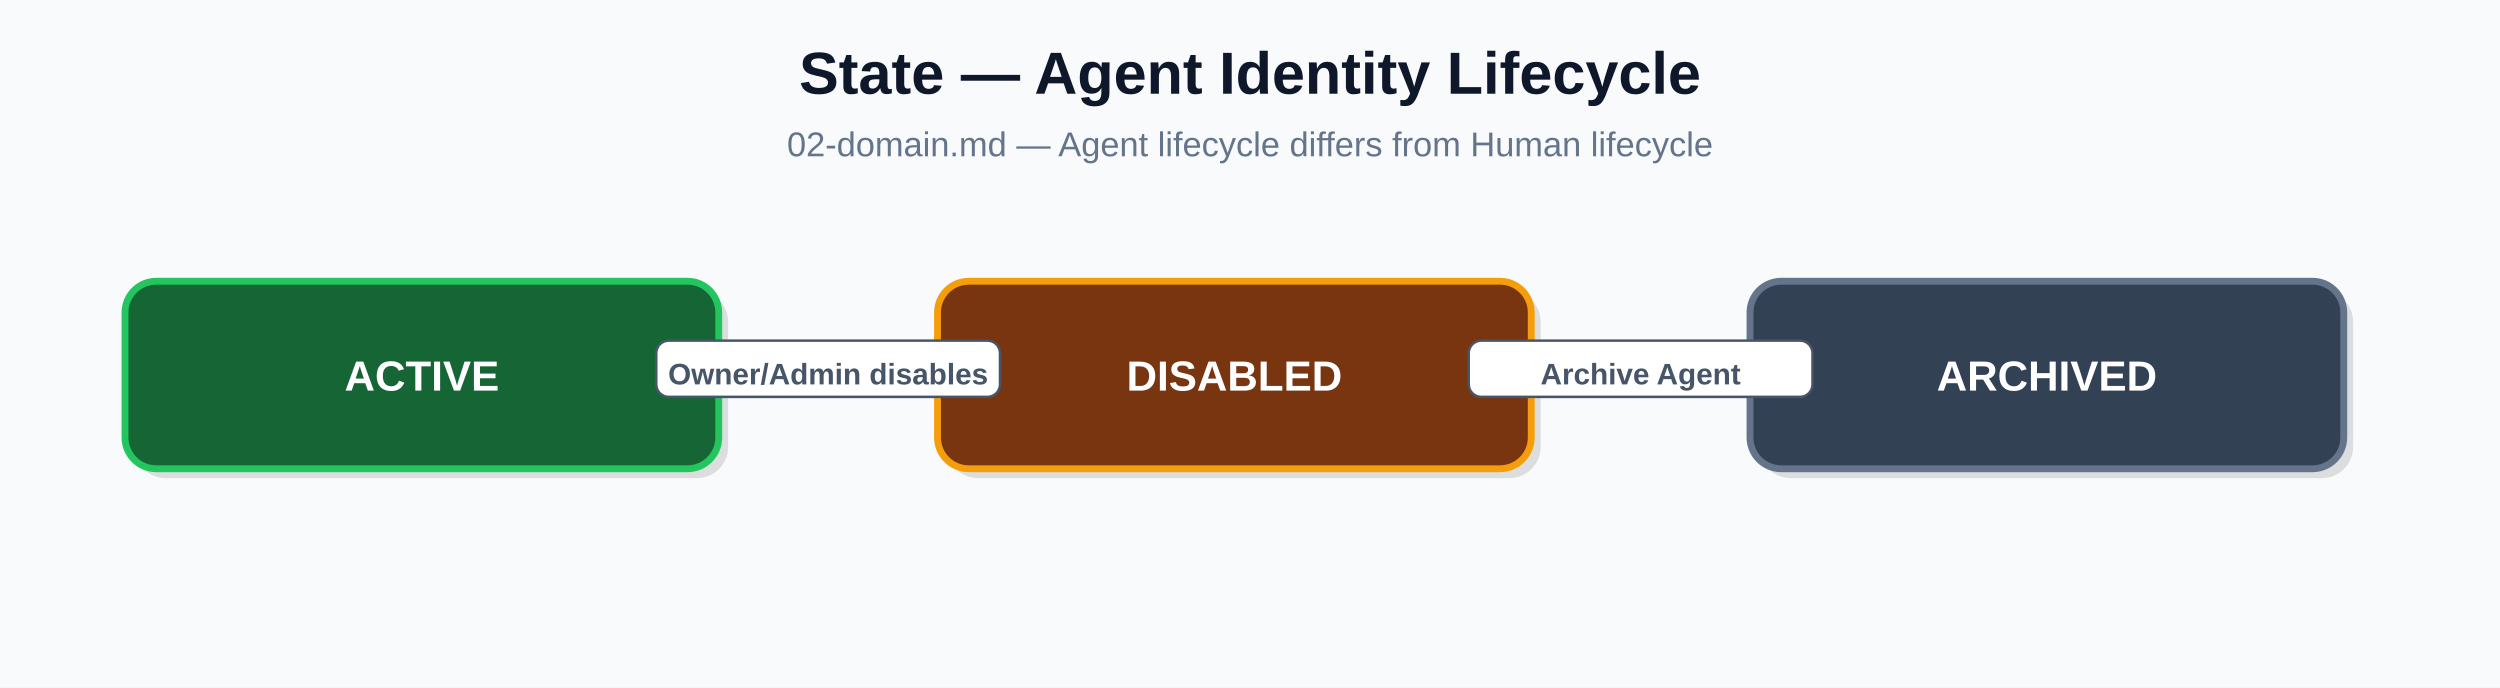
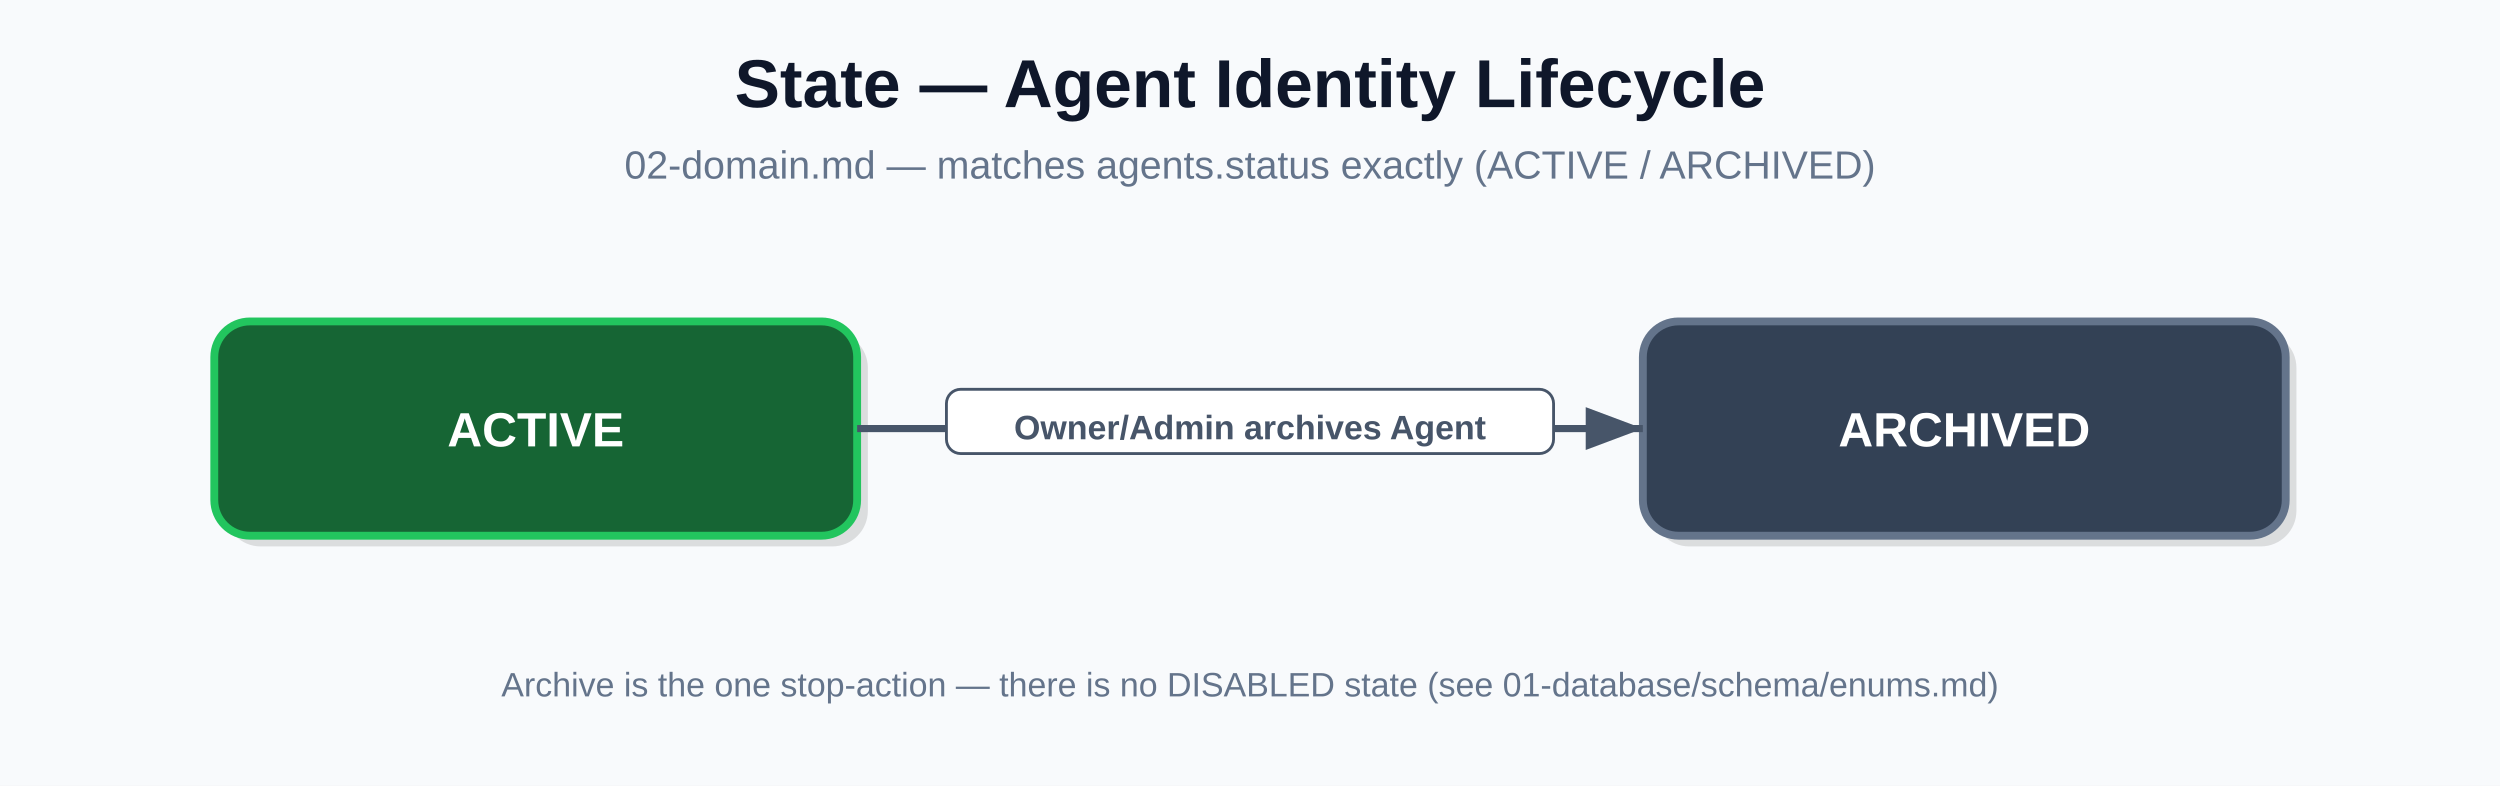
- <svg xmlns="http://www.w3.org/2000/svg" viewBox="0 0 800 220" width="800" height="220">
+ <svg xmlns="http://www.w3.org/2000/svg" viewBox="0 0 700 220" width="700" height="220">
  <defs>
    <marker id="stArrow" markerWidth="10" markerHeight="10" refX="8" refY="3" orient="auto" markerUnits="strokeWidth">
      <path d="M0,0 L0,6 L8,3 z" fill="#475569" />
    </marker>
  </defs>
-   <rect x="0" y="0" width="800" height="220" fill="#f8fafc" />
-   <text x="400.0" y="30" text-anchor="middle" font-family="Segoe UI, Arial, sans-serif" font-size="19" font-weight="800" fill="#0f172a">State — Agent Identity Lifecycle</text>
-   <text x="400.0" y="50" text-anchor="middle" font-family="Segoe UI, Arial, sans-serif" font-size="11" fill="#64748b">02-domain.md — Agent lifecycle differs from Human lifecycle</text>
+   <rect x="0" y="0" width="700" height="220" fill="#f8fafc" />
+   <text x="350.0" y="30" text-anchor="middle" font-family="Segoe UI, Arial, sans-serif" font-size="19" font-weight="800" fill="#0f172a">State — Agent Identity Lifecycle</text>
+   <text x="350.0" y="50" text-anchor="middle" font-family="Segoe UI, Arial, sans-serif" font-size="11" fill="#64748b">02-domain.md — matches agents.status exactly (ACTIVE / ARCHIVED)</text>
  <g>
-     <rect x="43" y="93" width="190" height="60" rx="10" fill="#000" opacity="0.12" />
-     <rect x="40" y="90" width="190" height="60" rx="10" fill="#166534" stroke="#22c55e" stroke-width="2.2" />
-     <text x="135.0" y="125.0" text-anchor="middle" font-family="Segoe UI, Arial, sans-serif" font-size="13.5" font-weight="700" fill="#ffffff">ACTIVE</text>
+     <rect x="63" y="93" width="180" height="60" rx="10" fill="#000" opacity="0.12" />
+     <rect x="60" y="90" width="180" height="60" rx="10" fill="#166534" stroke="#22c55e" stroke-width="2.2" />
+     <text x="150.0" y="125.0" text-anchor="middle" font-family="Segoe UI, Arial, sans-serif" font-size="13.5" font-weight="700" fill="#ffffff">ACTIVE</text>
  </g>
  <g>
-     <rect x="303" y="93" width="190" height="60" rx="10" fill="#000" opacity="0.12" />
-     <rect x="300" y="90" width="190" height="60" rx="10" fill="#78350f" stroke="#f59e0b" stroke-width="2.2" />
-     <text x="395.0" y="125.0" text-anchor="middle" font-family="Segoe UI, Arial, sans-serif" font-size="13.5" font-weight="700" fill="#ffffff">DISABLED</text>
+     <rect x="463" y="93" width="180" height="60" rx="10" fill="#000" opacity="0.12" />
+     <rect x="460" y="90" width="180" height="60" rx="10" fill="#334155" stroke="#64748b" stroke-width="2.2" />
+     <text x="550.0" y="125.0" text-anchor="middle" font-family="Segoe UI, Arial, sans-serif" font-size="13.5" font-weight="700" fill="#ffffff">ARCHIVED</text>
  </g>
-   <g>
-     <rect x="563" y="93" width="190" height="60" rx="10" fill="#000" opacity="0.12" />
-     <rect x="560" y="90" width="190" height="60" rx="10" fill="#334155" stroke="#64748b" stroke-width="2.2" />
-     <text x="655.0" y="125.0" text-anchor="middle" font-family="Segoe UI, Arial, sans-serif" font-size="13.5" font-weight="700" fill="#ffffff">ARCHIVED</text>
-   </g>
-   <path d="M 230 120 L 300 120" stroke="#475569" stroke-width="2" fill="none" marker-end="url(#stArrow)" />
-   <rect x="210.0" y="109.0" width="110" height="18" fill="#ffffff" stroke="#475569" stroke-width="0.8" rx="4" />
-   <text x="265.0" y="123.0" text-anchor="middle" font-size="9.5" fill="#475569" font-family="Segoe UI, Arial, sans-serif" font-weight="700">Owner/Admin disables</text>
-   <path d="M 490 120 L 560 120" stroke="#475569" stroke-width="2" fill="none" marker-end="url(#stArrow)" />
-   <rect x="470.0" y="109.0" width="110" height="18" fill="#ffffff" stroke="#475569" stroke-width="0.8" rx="4" />
-   <text x="525.0" y="123.0" text-anchor="middle" font-size="9.5" fill="#475569" font-family="Segoe UI, Arial, sans-serif" font-weight="700">Archive Agent</text>
+   <path d="M 240 120 L 460 120" stroke="#475569" stroke-width="2" fill="none" marker-end="url(#stArrow)" />
+   <rect x="265.0" y="109.0" width="170" height="18" fill="#ffffff" stroke="#475569" stroke-width="0.8" rx="4" />
+   <text x="350.0" y="123.0" text-anchor="middle" font-size="9.5" fill="#475569" font-family="Segoe UI, Arial, sans-serif" font-weight="700">Owner/Admin archives Agent</text>
+   <text x="350.0" y="195.0" text-anchor="middle" font-size="9.5" fill="#64748b" font-family="Segoe UI, Arial, sans-serif">Archive is the one stop-action — there is no DISABLED state (see 01-database/schema/enums.md)</text>
</svg>
